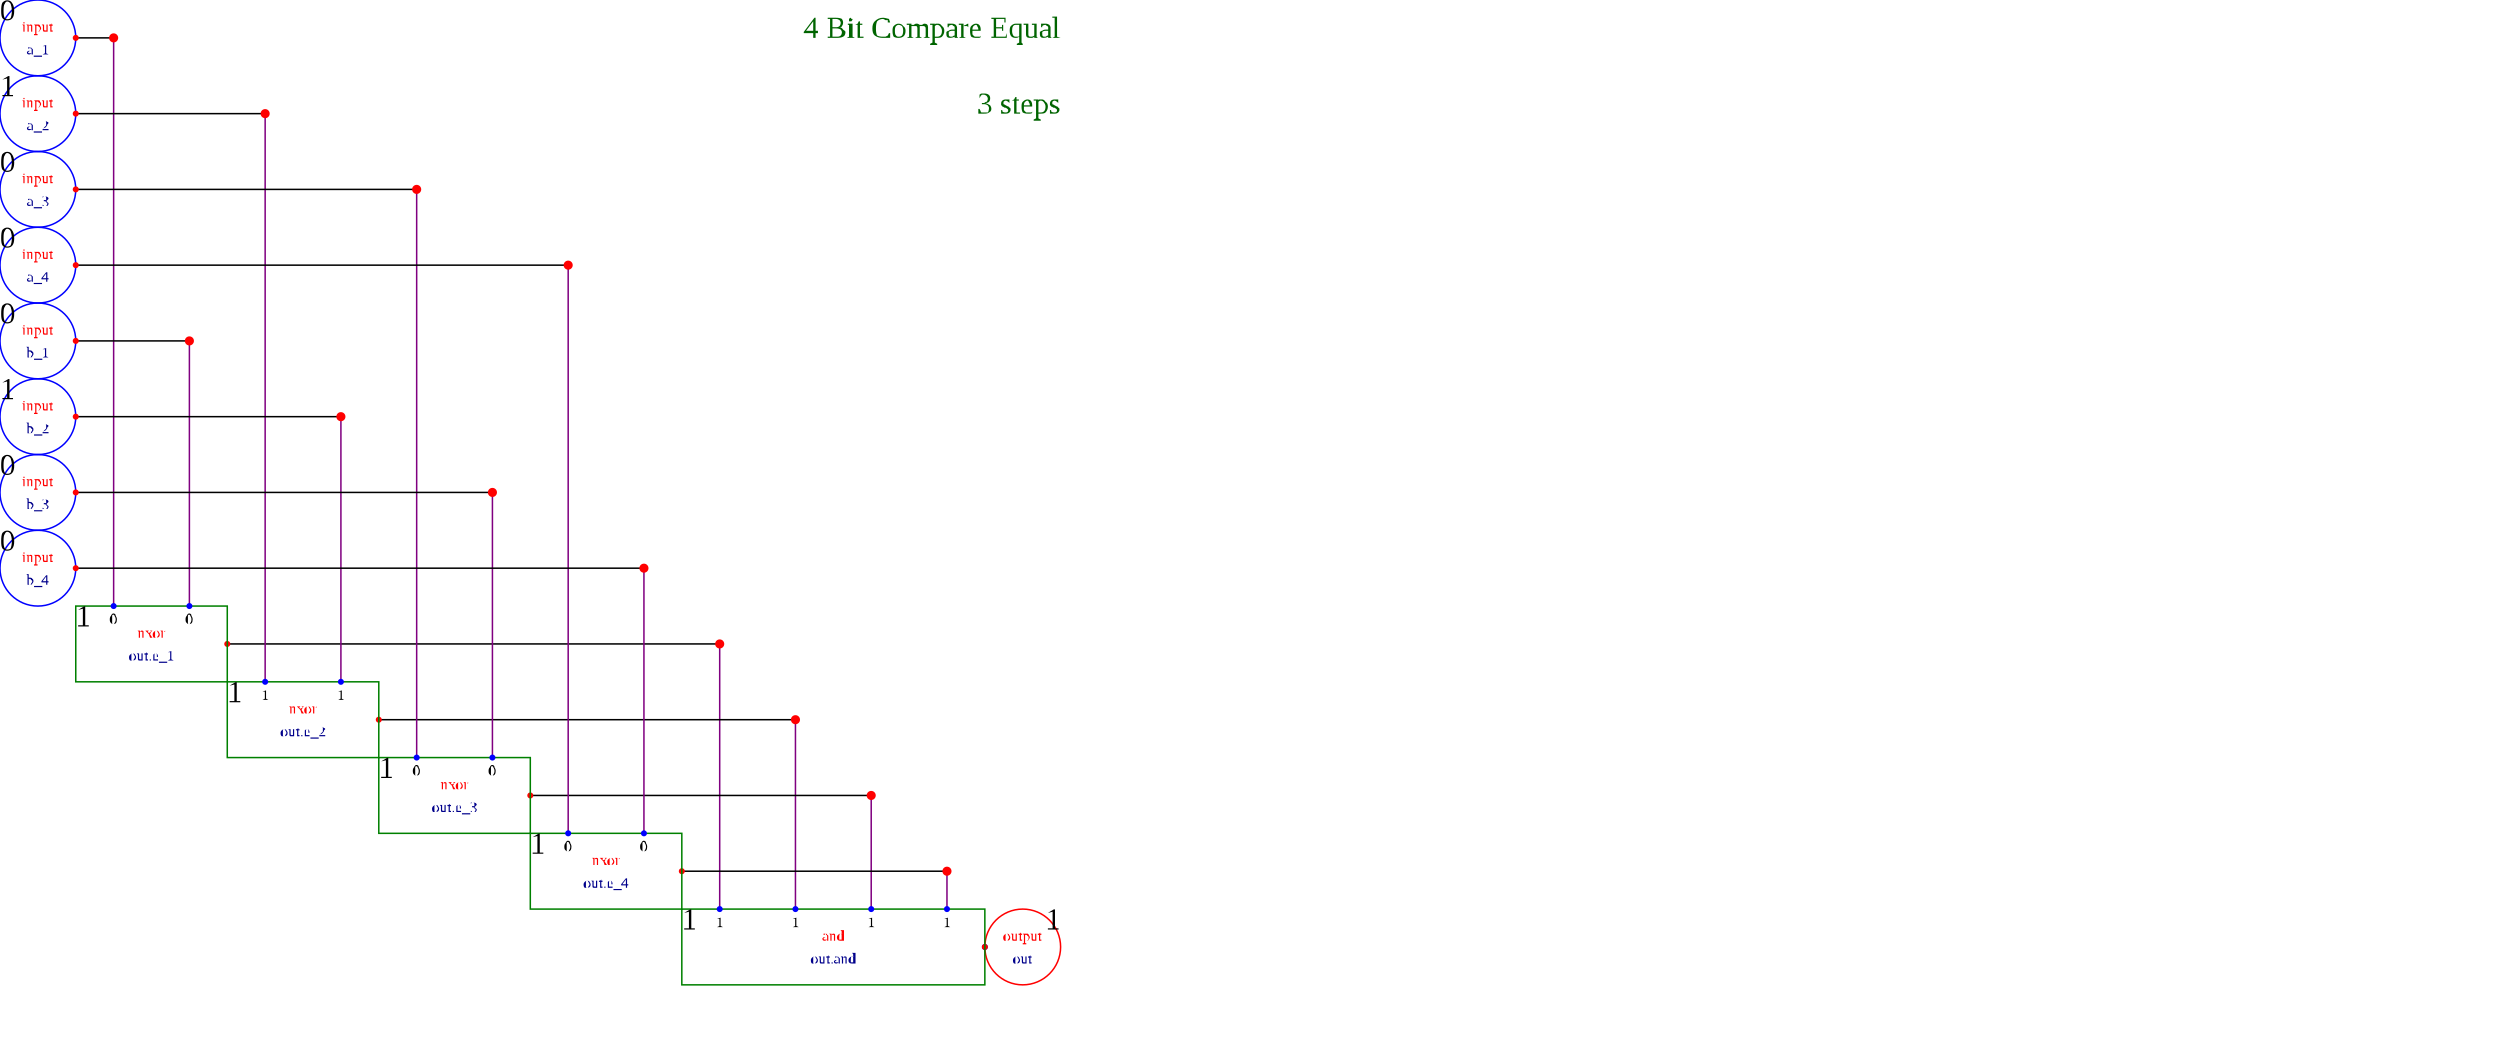
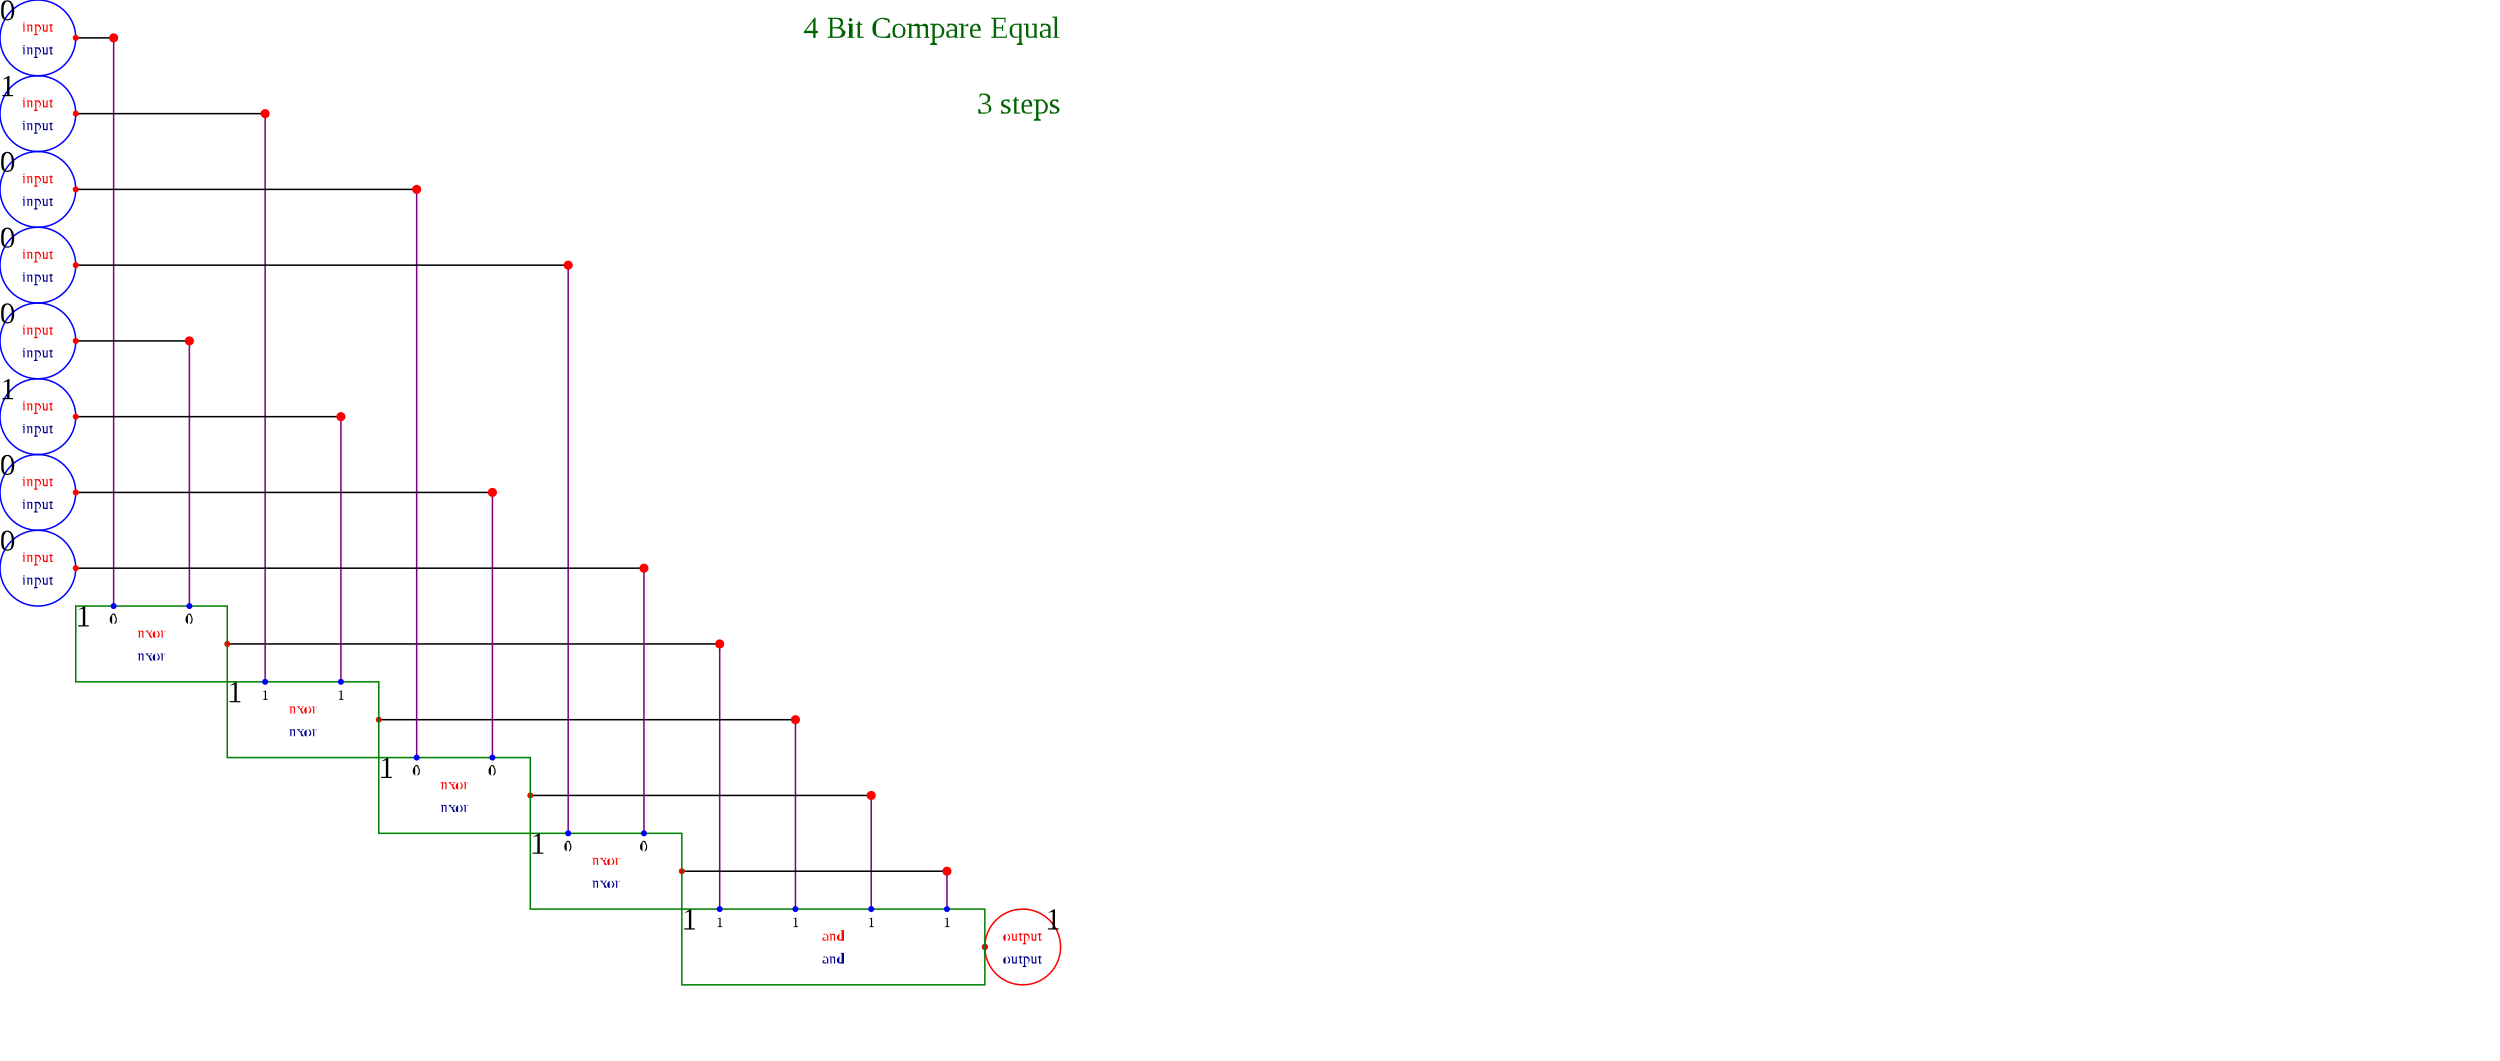
<svg xmlns="http://www.w3.org/2000/svg" height="100%" viewBox="0 0 33 14" width="100%">
  <text fill="darkGreen" font-size="0.4" stroke-width="0.04" text-anchor="end" x="14" y="0.5">4 Bit Compare Equal</text>
  <text fill="darkGreen" font-size="0.4" stroke-width="0.04" text-anchor="end" x="14" y="1.5">3 steps</text>
  <circle cx="0.5" cy="0.5" fill="transparent" font-size="0.2" r="0.5" stroke="blue" stroke-width="0.02" />
  <text dominant-baseline="hanging" fill="black" font-size="0.4" stroke-width="0.04" text-anchor="start" x="0" y="0">0</text>
  <text dominant-baseline="auto" fill="red" font-size="0.2" stroke-width="0.02" text-anchor="middle" x="0.5" y="0.417">input</text>
-   <text dominant-baseline="hanging" fill="darkblue" font-size="0.2" stroke-width="0.02" text-anchor="middle" x="0.5" y="0.583">a_1</text>
+   <text dominant-baseline="hanging" fill="darkblue" font-size="0.2" stroke-width="0.02" text-anchor="middle" x="0.5" y="0.583">input</text>
  <circle cx="0.5" cy="1.5" fill="transparent" font-size="0.2" r="0.5" stroke="blue" stroke-width="0.02" />
  <text dominant-baseline="hanging" fill="black" font-size="0.4" stroke-width="0.04" text-anchor="start" x="0" y="1">1</text>
  <text dominant-baseline="auto" fill="red" font-size="0.2" stroke-width="0.02" text-anchor="middle" x="0.5" y="1.417">input</text>
-   <text dominant-baseline="hanging" fill="darkblue" font-size="0.2" stroke-width="0.02" text-anchor="middle" x="0.5" y="1.583">a_2</text>
+   <text dominant-baseline="hanging" fill="darkblue" font-size="0.2" stroke-width="0.02" text-anchor="middle" x="0.5" y="1.583">input</text>
  <circle cx="0.5" cy="2.5" fill="transparent" font-size="0.2" r="0.5" stroke="blue" stroke-width="0.02" />
  <text dominant-baseline="hanging" fill="black" font-size="0.4" stroke-width="0.04" text-anchor="start" x="0" y="2">0</text>
  <text dominant-baseline="auto" fill="red" font-size="0.2" stroke-width="0.02" text-anchor="middle" x="0.5" y="2.417">input</text>
-   <text dominant-baseline="hanging" fill="darkblue" font-size="0.2" stroke-width="0.02" text-anchor="middle" x="0.5" y="2.583">a_3</text>
+   <text dominant-baseline="hanging" fill="darkblue" font-size="0.2" stroke-width="0.02" text-anchor="middle" x="0.5" y="2.583">input</text>
  <circle cx="0.5" cy="3.5" fill="transparent" font-size="0.2" r="0.5" stroke="blue" stroke-width="0.02" />
  <text dominant-baseline="hanging" fill="black" font-size="0.4" stroke-width="0.04" text-anchor="start" x="0" y="3">0</text>
  <text dominant-baseline="auto" fill="red" font-size="0.2" stroke-width="0.02" text-anchor="middle" x="0.5" y="3.417">input</text>
-   <text dominant-baseline="hanging" fill="darkblue" font-size="0.2" stroke-width="0.02" text-anchor="middle" x="0.5" y="3.583">a_4</text>
+   <text dominant-baseline="hanging" fill="darkblue" font-size="0.2" stroke-width="0.02" text-anchor="middle" x="0.5" y="3.583">input</text>
  <circle cx="0.5" cy="4.5" fill="transparent" font-size="0.2" r="0.5" stroke="blue" stroke-width="0.02" />
  <text dominant-baseline="hanging" fill="black" font-size="0.4" stroke-width="0.04" text-anchor="start" x="0" y="4">0</text>
  <text dominant-baseline="auto" fill="red" font-size="0.2" stroke-width="0.02" text-anchor="middle" x="0.5" y="4.417">input</text>
-   <text dominant-baseline="hanging" fill="darkblue" font-size="0.2" stroke-width="0.02" text-anchor="middle" x="0.5" y="4.583">b_1</text>
+   <text dominant-baseline="hanging" fill="darkblue" font-size="0.2" stroke-width="0.02" text-anchor="middle" x="0.5" y="4.583">input</text>
  <circle cx="0.5" cy="5.5" fill="transparent" font-size="0.2" r="0.5" stroke="blue" stroke-width="0.02" />
  <text dominant-baseline="hanging" fill="black" font-size="0.4" stroke-width="0.04" text-anchor="start" x="0" y="5">1</text>
  <text dominant-baseline="auto" fill="red" font-size="0.2" stroke-width="0.02" text-anchor="middle" x="0.5" y="5.417">input</text>
-   <text dominant-baseline="hanging" fill="darkblue" font-size="0.2" stroke-width="0.02" text-anchor="middle" x="0.5" y="5.583">b_2</text>
+   <text dominant-baseline="hanging" fill="darkblue" font-size="0.2" stroke-width="0.02" text-anchor="middle" x="0.5" y="5.583">input</text>
  <circle cx="0.5" cy="6.5" fill="transparent" font-size="0.2" r="0.5" stroke="blue" stroke-width="0.02" />
  <text dominant-baseline="hanging" fill="black" font-size="0.4" stroke-width="0.04" text-anchor="start" x="0" y="6">0</text>
  <text dominant-baseline="auto" fill="red" font-size="0.2" stroke-width="0.02" text-anchor="middle" x="0.5" y="6.417">input</text>
-   <text dominant-baseline="hanging" fill="darkblue" font-size="0.2" stroke-width="0.02" text-anchor="middle" x="0.5" y="6.583">b_3</text>
+   <text dominant-baseline="hanging" fill="darkblue" font-size="0.2" stroke-width="0.02" text-anchor="middle" x="0.5" y="6.583">input</text>
  <circle cx="0.5" cy="7.5" fill="transparent" font-size="0.2" r="0.5" stroke="blue" stroke-width="0.02" />
  <text dominant-baseline="hanging" fill="black" font-size="0.4" stroke-width="0.04" text-anchor="start" x="0" y="7">0</text>
  <text dominant-baseline="auto" fill="red" font-size="0.2" stroke-width="0.02" text-anchor="middle" x="0.5" y="7.417">input</text>
-   <text dominant-baseline="hanging" fill="darkblue" font-size="0.2" stroke-width="0.02" text-anchor="middle" x="0.5" y="7.583">b_4</text>
+   <text dominant-baseline="hanging" fill="darkblue" font-size="0.2" stroke-width="0.02" text-anchor="middle" x="0.5" y="7.583">input</text>
  <circle cx="13.5" cy="12.5" fill="transparent" font-size="0.2" r="0.5" stroke="red" stroke-width="0.02" />
  <text dominant-baseline="hanging" fill="black" font-size="0.4" stroke-width="0.04" text-anchor="end" x="14" y="12">1</text>
  <text dominant-baseline="auto" fill="red" font-size="0.2" stroke-width="0.02" text-anchor="middle" x="13.5" y="12.417">output</text>
-   <text dominant-baseline="hanging" fill="darkblue" font-size="0.2" stroke-width="0.02" text-anchor="middle" x="13.5" y="12.583">out</text>
+   <text dominant-baseline="hanging" fill="darkblue" font-size="0.2" stroke-width="0.02" text-anchor="middle" x="13.5" y="12.583">output</text>
  <line font-size="0.2" stroke="black" stroke-width="0.02" x1="13" x2="13" y1="12.5" y2="12.5" />
  <circle cx="13" cy="12.5" fill="blue" font-size="0.2" r="0.04" stroke-width="0.02" />
  <circle cx="13" cy="12.5" fill="red" font-size="0.2" r="0.04" stroke-width="0.02" />
  <rect fill="transparent" font-size="0.2" height="1" stroke="green" stroke-width="0.02" width="4" x="9" y="12" />
  <text dominant-baseline="hanging" fill="black" font-size="0.4" stroke-width="0.04" text-anchor="start" x="9" y="12">1</text>
  <text dominant-baseline="auto" fill="red" font-size="0.2" stroke-width="0.02" text-anchor="middle" x="11" y="12.417">and</text>
-   <text dominant-baseline="hanging" fill="darkblue" font-size="0.2" stroke-width="0.02" text-anchor="middle" x="11" y="12.583">out.and</text>
+   <text dominant-baseline="hanging" fill="darkblue" font-size="0.2" stroke-width="0.02" text-anchor="middle" x="11" y="12.583">and</text>
  <line font-size="0.2" stroke="black" stroke-width="0.02" x1="3" x2="9.5" y1="8.5" y2="8.5" />
  <line font-size="0.2" stroke="purple" stroke-width="0.02" x1="9.5" x2="9.5" y1="8.5" y2="12" />
  <circle cx="9.5" cy="8.5" fill="red" font-size="0.2" r="0.06" stroke-width="0.02" />
  <circle cx="9.5" cy="12" fill="blue" font-size="0.2" r="0.04" stroke-width="0.02" />
  <circle cx="3" cy="8.5" fill="red" font-size="0.2" r="0.04" stroke-width="0.02" />
  <text dominant-baseline="hanging" fill="black" font-size="0.2" stroke-width="0.02" text-anchor="middle" x="9.5" y="12.1">1</text>
  <line font-size="0.2" stroke="black" stroke-width="0.02" x1="5" x2="10.5" y1="9.5" y2="9.5" />
  <line font-size="0.2" stroke="purple" stroke-width="0.02" x1="10.5" x2="10.5" y1="9.5" y2="12" />
  <circle cx="10.5" cy="9.5" fill="red" font-size="0.2" r="0.06" stroke-width="0.02" />
  <circle cx="10.5" cy="12" fill="blue" font-size="0.2" r="0.04" stroke-width="0.02" />
  <circle cx="5" cy="9.5" fill="red" font-size="0.2" r="0.04" stroke-width="0.02" />
  <text dominant-baseline="hanging" fill="black" font-size="0.2" stroke-width="0.02" text-anchor="middle" x="10.5" y="12.1">1</text>
  <line font-size="0.2" stroke="black" stroke-width="0.02" x1="7" x2="11.5" y1="10.5" y2="10.5" />
  <line font-size="0.2" stroke="purple" stroke-width="0.02" x1="11.5" x2="11.5" y1="10.5" y2="12" />
  <circle cx="11.5" cy="10.5" fill="red" font-size="0.2" r="0.06" stroke-width="0.02" />
  <circle cx="11.5" cy="12" fill="blue" font-size="0.2" r="0.04" stroke-width="0.02" />
  <circle cx="7" cy="10.5" fill="red" font-size="0.2" r="0.04" stroke-width="0.02" />
  <text dominant-baseline="hanging" fill="black" font-size="0.2" stroke-width="0.02" text-anchor="middle" x="11.5" y="12.1">1</text>
  <line font-size="0.2" stroke="black" stroke-width="0.02" x1="9" x2="12.5" y1="11.5" y2="11.5" />
  <line font-size="0.2" stroke="purple" stroke-width="0.02" x1="12.5" x2="12.5" y1="11.5" y2="12" />
  <circle cx="12.5" cy="11.5" fill="red" font-size="0.2" r="0.06" stroke-width="0.02" />
  <circle cx="12.5" cy="12" fill="blue" font-size="0.2" r="0.04" stroke-width="0.02" />
  <circle cx="9" cy="11.5" fill="red" font-size="0.2" r="0.04" stroke-width="0.02" />
  <text dominant-baseline="hanging" fill="black" font-size="0.2" stroke-width="0.02" text-anchor="middle" x="12.5" y="12.1">1</text>
  <rect fill="transparent" font-size="0.2" height="1" stroke="green" stroke-width="0.02" width="2" x="1" y="8" />
  <text dominant-baseline="hanging" fill="black" font-size="0.4" stroke-width="0.04" text-anchor="start" x="1" y="8">1</text>
  <text dominant-baseline="auto" fill="red" font-size="0.2" stroke-width="0.02" text-anchor="middle" x="2" y="8.417">nxor</text>
-   <text dominant-baseline="hanging" fill="darkblue" font-size="0.2" stroke-width="0.02" text-anchor="middle" x="2" y="8.583">out.e_1</text>
+   <text dominant-baseline="hanging" fill="darkblue" font-size="0.2" stroke-width="0.02" text-anchor="middle" x="2" y="8.583">nxor</text>
  <line font-size="0.2" stroke="black" stroke-width="0.02" x1="1" x2="1.5" y1="0.5" y2="0.5" />
  <line font-size="0.2" stroke="purple" stroke-width="0.02" x1="1.5" x2="1.5" y1="0.5" y2="8" />
  <circle cx="1.5" cy="0.5" fill="red" font-size="0.2" r="0.06" stroke-width="0.02" />
  <circle cx="1.5" cy="8" fill="blue" font-size="0.2" r="0.04" stroke-width="0.02" />
  <circle cx="1" cy="0.5" fill="red" font-size="0.2" r="0.04" stroke-width="0.02" />
  <text dominant-baseline="hanging" fill="black" font-size="0.2" stroke-width="0.02" text-anchor="middle" x="1.5" y="8.1">0</text>
  <line font-size="0.2" stroke="black" stroke-width="0.02" x1="1" x2="2.5" y1="4.5" y2="4.5" />
  <line font-size="0.2" stroke="purple" stroke-width="0.02" x1="2.5" x2="2.5" y1="4.5" y2="8" />
  <circle cx="2.5" cy="4.5" fill="red" font-size="0.2" r="0.06" stroke-width="0.02" />
  <circle cx="2.5" cy="8" fill="blue" font-size="0.2" r="0.04" stroke-width="0.02" />
  <circle cx="1" cy="4.5" fill="red" font-size="0.2" r="0.04" stroke-width="0.02" />
  <text dominant-baseline="hanging" fill="black" font-size="0.2" stroke-width="0.02" text-anchor="middle" x="2.5" y="8.1">0</text>
  <rect fill="transparent" font-size="0.2" height="1" stroke="green" stroke-width="0.02" width="2" x="3" y="9" />
  <text dominant-baseline="hanging" fill="black" font-size="0.4" stroke-width="0.04" text-anchor="start" x="3" y="9">1</text>
  <text dominant-baseline="auto" fill="red" font-size="0.2" stroke-width="0.02" text-anchor="middle" x="4" y="9.417">nxor</text>
-   <text dominant-baseline="hanging" fill="darkblue" font-size="0.2" stroke-width="0.02" text-anchor="middle" x="4" y="9.583">out.e_2</text>
+   <text dominant-baseline="hanging" fill="darkblue" font-size="0.2" stroke-width="0.02" text-anchor="middle" x="4" y="9.583">nxor</text>
  <line font-size="0.2" stroke="black" stroke-width="0.02" x1="1" x2="3.5" y1="1.5" y2="1.5" />
  <line font-size="0.2" stroke="purple" stroke-width="0.02" x1="3.5" x2="3.5" y1="1.5" y2="9" />
  <circle cx="3.5" cy="1.5" fill="red" font-size="0.2" r="0.06" stroke-width="0.02" />
  <circle cx="3.5" cy="9" fill="blue" font-size="0.2" r="0.04" stroke-width="0.02" />
  <circle cx="1" cy="1.5" fill="red" font-size="0.2" r="0.04" stroke-width="0.02" />
  <text dominant-baseline="hanging" fill="black" font-size="0.2" stroke-width="0.02" text-anchor="middle" x="3.5" y="9.1">1</text>
  <line font-size="0.2" stroke="black" stroke-width="0.02" x1="1" x2="4.5" y1="5.5" y2="5.5" />
  <line font-size="0.2" stroke="purple" stroke-width="0.02" x1="4.5" x2="4.5" y1="5.5" y2="9" />
  <circle cx="4.5" cy="5.5" fill="red" font-size="0.2" r="0.06" stroke-width="0.02" />
  <circle cx="4.5" cy="9" fill="blue" font-size="0.2" r="0.04" stroke-width="0.02" />
  <circle cx="1" cy="5.5" fill="red" font-size="0.2" r="0.04" stroke-width="0.02" />
  <text dominant-baseline="hanging" fill="black" font-size="0.2" stroke-width="0.02" text-anchor="middle" x="4.5" y="9.1">1</text>
  <rect fill="transparent" font-size="0.2" height="1" stroke="green" stroke-width="0.02" width="2" x="5" y="10" />
  <text dominant-baseline="hanging" fill="black" font-size="0.4" stroke-width="0.04" text-anchor="start" x="5" y="10">1</text>
  <text dominant-baseline="auto" fill="red" font-size="0.2" stroke-width="0.02" text-anchor="middle" x="6" y="10.417">nxor</text>
-   <text dominant-baseline="hanging" fill="darkblue" font-size="0.2" stroke-width="0.02" text-anchor="middle" x="6" y="10.583">out.e_3</text>
+   <text dominant-baseline="hanging" fill="darkblue" font-size="0.2" stroke-width="0.02" text-anchor="middle" x="6" y="10.583">nxor</text>
  <line font-size="0.2" stroke="black" stroke-width="0.02" x1="1" x2="5.5" y1="2.5" y2="2.5" />
  <line font-size="0.2" stroke="purple" stroke-width="0.02" x1="5.5" x2="5.5" y1="2.5" y2="10" />
  <circle cx="5.5" cy="2.5" fill="red" font-size="0.2" r="0.06" stroke-width="0.02" />
  <circle cx="5.5" cy="10" fill="blue" font-size="0.2" r="0.04" stroke-width="0.02" />
  <circle cx="1" cy="2.5" fill="red" font-size="0.2" r="0.04" stroke-width="0.02" />
  <text dominant-baseline="hanging" fill="black" font-size="0.2" stroke-width="0.02" text-anchor="middle" x="5.5" y="10.1">0</text>
  <line font-size="0.2" stroke="black" stroke-width="0.02" x1="1" x2="6.5" y1="6.5" y2="6.5" />
  <line font-size="0.2" stroke="purple" stroke-width="0.02" x1="6.5" x2="6.5" y1="6.5" y2="10" />
  <circle cx="6.5" cy="6.5" fill="red" font-size="0.2" r="0.06" stroke-width="0.02" />
  <circle cx="6.5" cy="10" fill="blue" font-size="0.2" r="0.04" stroke-width="0.02" />
  <circle cx="1" cy="6.5" fill="red" font-size="0.2" r="0.04" stroke-width="0.02" />
  <text dominant-baseline="hanging" fill="black" font-size="0.2" stroke-width="0.02" text-anchor="middle" x="6.5" y="10.1">0</text>
  <rect fill="transparent" font-size="0.2" height="1" stroke="green" stroke-width="0.02" width="2" x="7" y="11" />
  <text dominant-baseline="hanging" fill="black" font-size="0.4" stroke-width="0.04" text-anchor="start" x="7" y="11">1</text>
  <text dominant-baseline="auto" fill="red" font-size="0.2" stroke-width="0.02" text-anchor="middle" x="8" y="11.417">nxor</text>
-   <text dominant-baseline="hanging" fill="darkblue" font-size="0.2" stroke-width="0.02" text-anchor="middle" x="8" y="11.583">out.e_4</text>
+   <text dominant-baseline="hanging" fill="darkblue" font-size="0.2" stroke-width="0.02" text-anchor="middle" x="8" y="11.583">nxor</text>
  <line font-size="0.2" stroke="black" stroke-width="0.02" x1="1" x2="7.5" y1="3.5" y2="3.5" />
  <line font-size="0.2" stroke="purple" stroke-width="0.02" x1="7.5" x2="7.5" y1="3.5" y2="11" />
  <circle cx="7.5" cy="3.5" fill="red" font-size="0.2" r="0.06" stroke-width="0.02" />
  <circle cx="7.5" cy="11" fill="blue" font-size="0.2" r="0.04" stroke-width="0.02" />
  <circle cx="1" cy="3.5" fill="red" font-size="0.2" r="0.04" stroke-width="0.02" />
  <text dominant-baseline="hanging" fill="black" font-size="0.2" stroke-width="0.02" text-anchor="middle" x="7.5" y="11.1">0</text>
  <line font-size="0.2" stroke="black" stroke-width="0.02" x1="1" x2="8.5" y1="7.5" y2="7.5" />
  <line font-size="0.2" stroke="purple" stroke-width="0.02" x1="8.5" x2="8.5" y1="7.5" y2="11" />
  <circle cx="8.5" cy="7.5" fill="red" font-size="0.2" r="0.06" stroke-width="0.02" />
  <circle cx="8.5" cy="11" fill="blue" font-size="0.2" r="0.04" stroke-width="0.02" />
  <circle cx="1" cy="7.5" fill="red" font-size="0.2" r="0.04" stroke-width="0.02" />
  <text dominant-baseline="hanging" fill="black" font-size="0.2" stroke-width="0.02" text-anchor="middle" x="8.5" y="11.1">0</text>
</svg>
